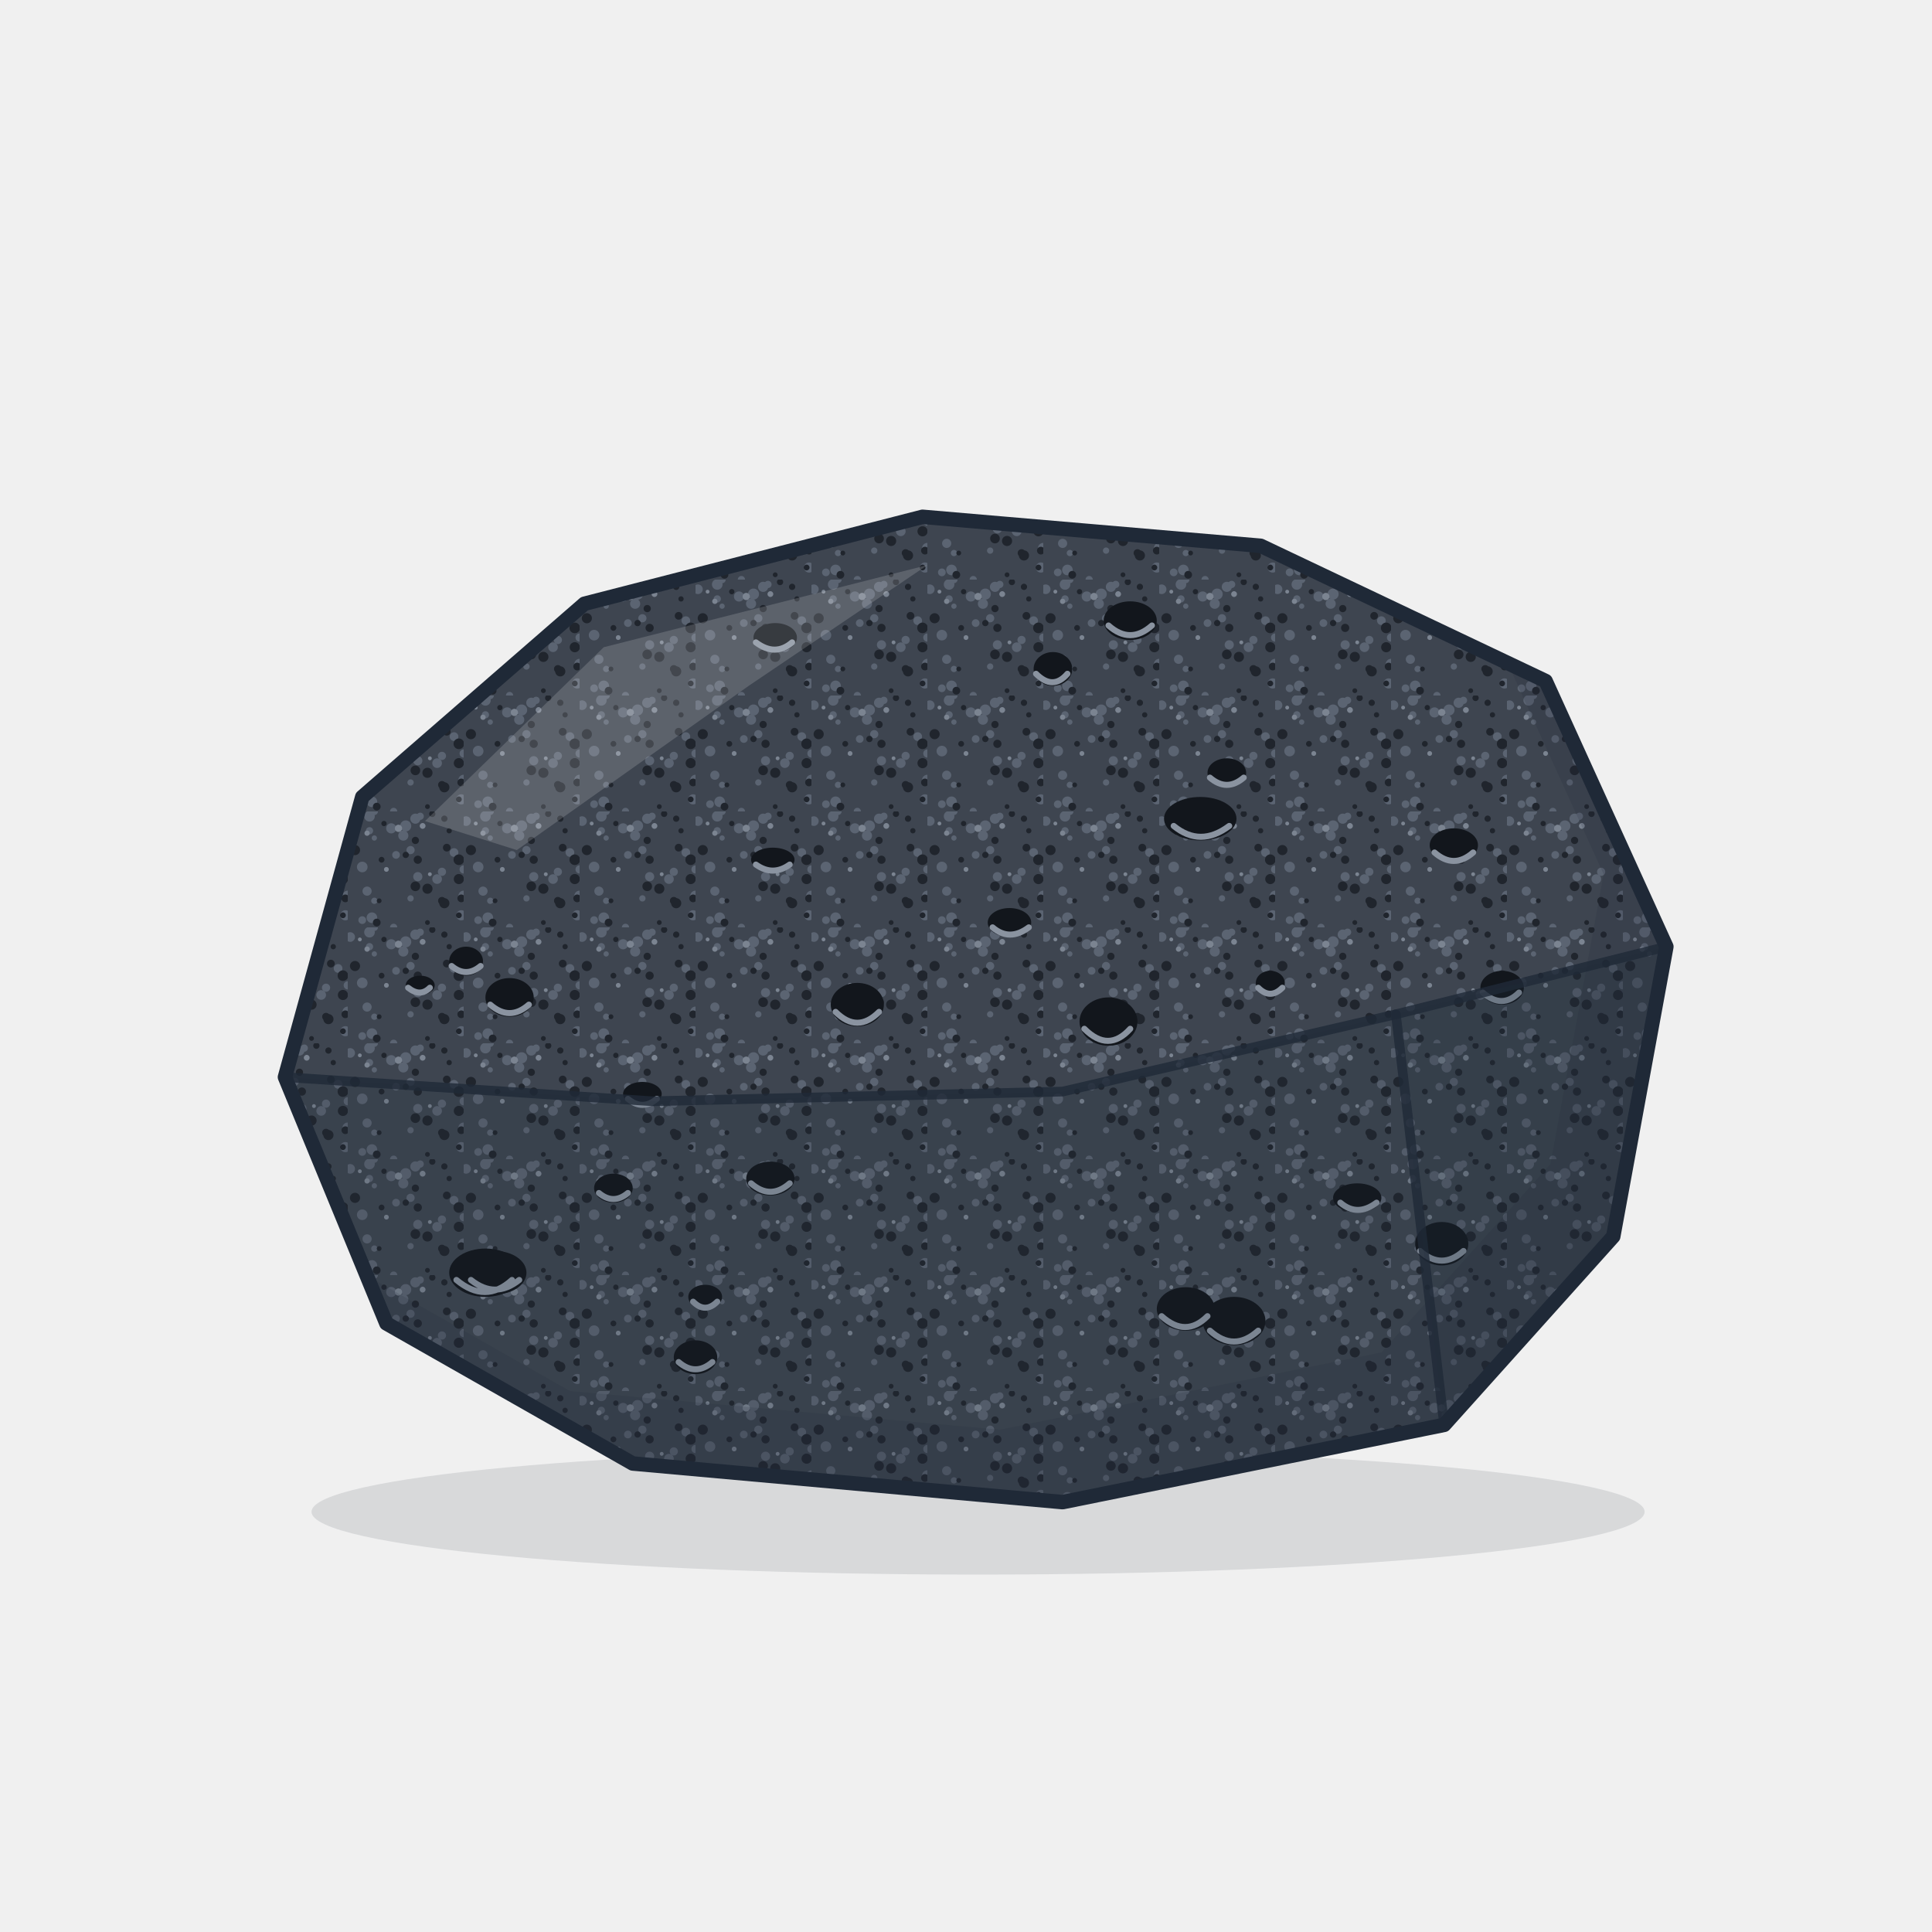
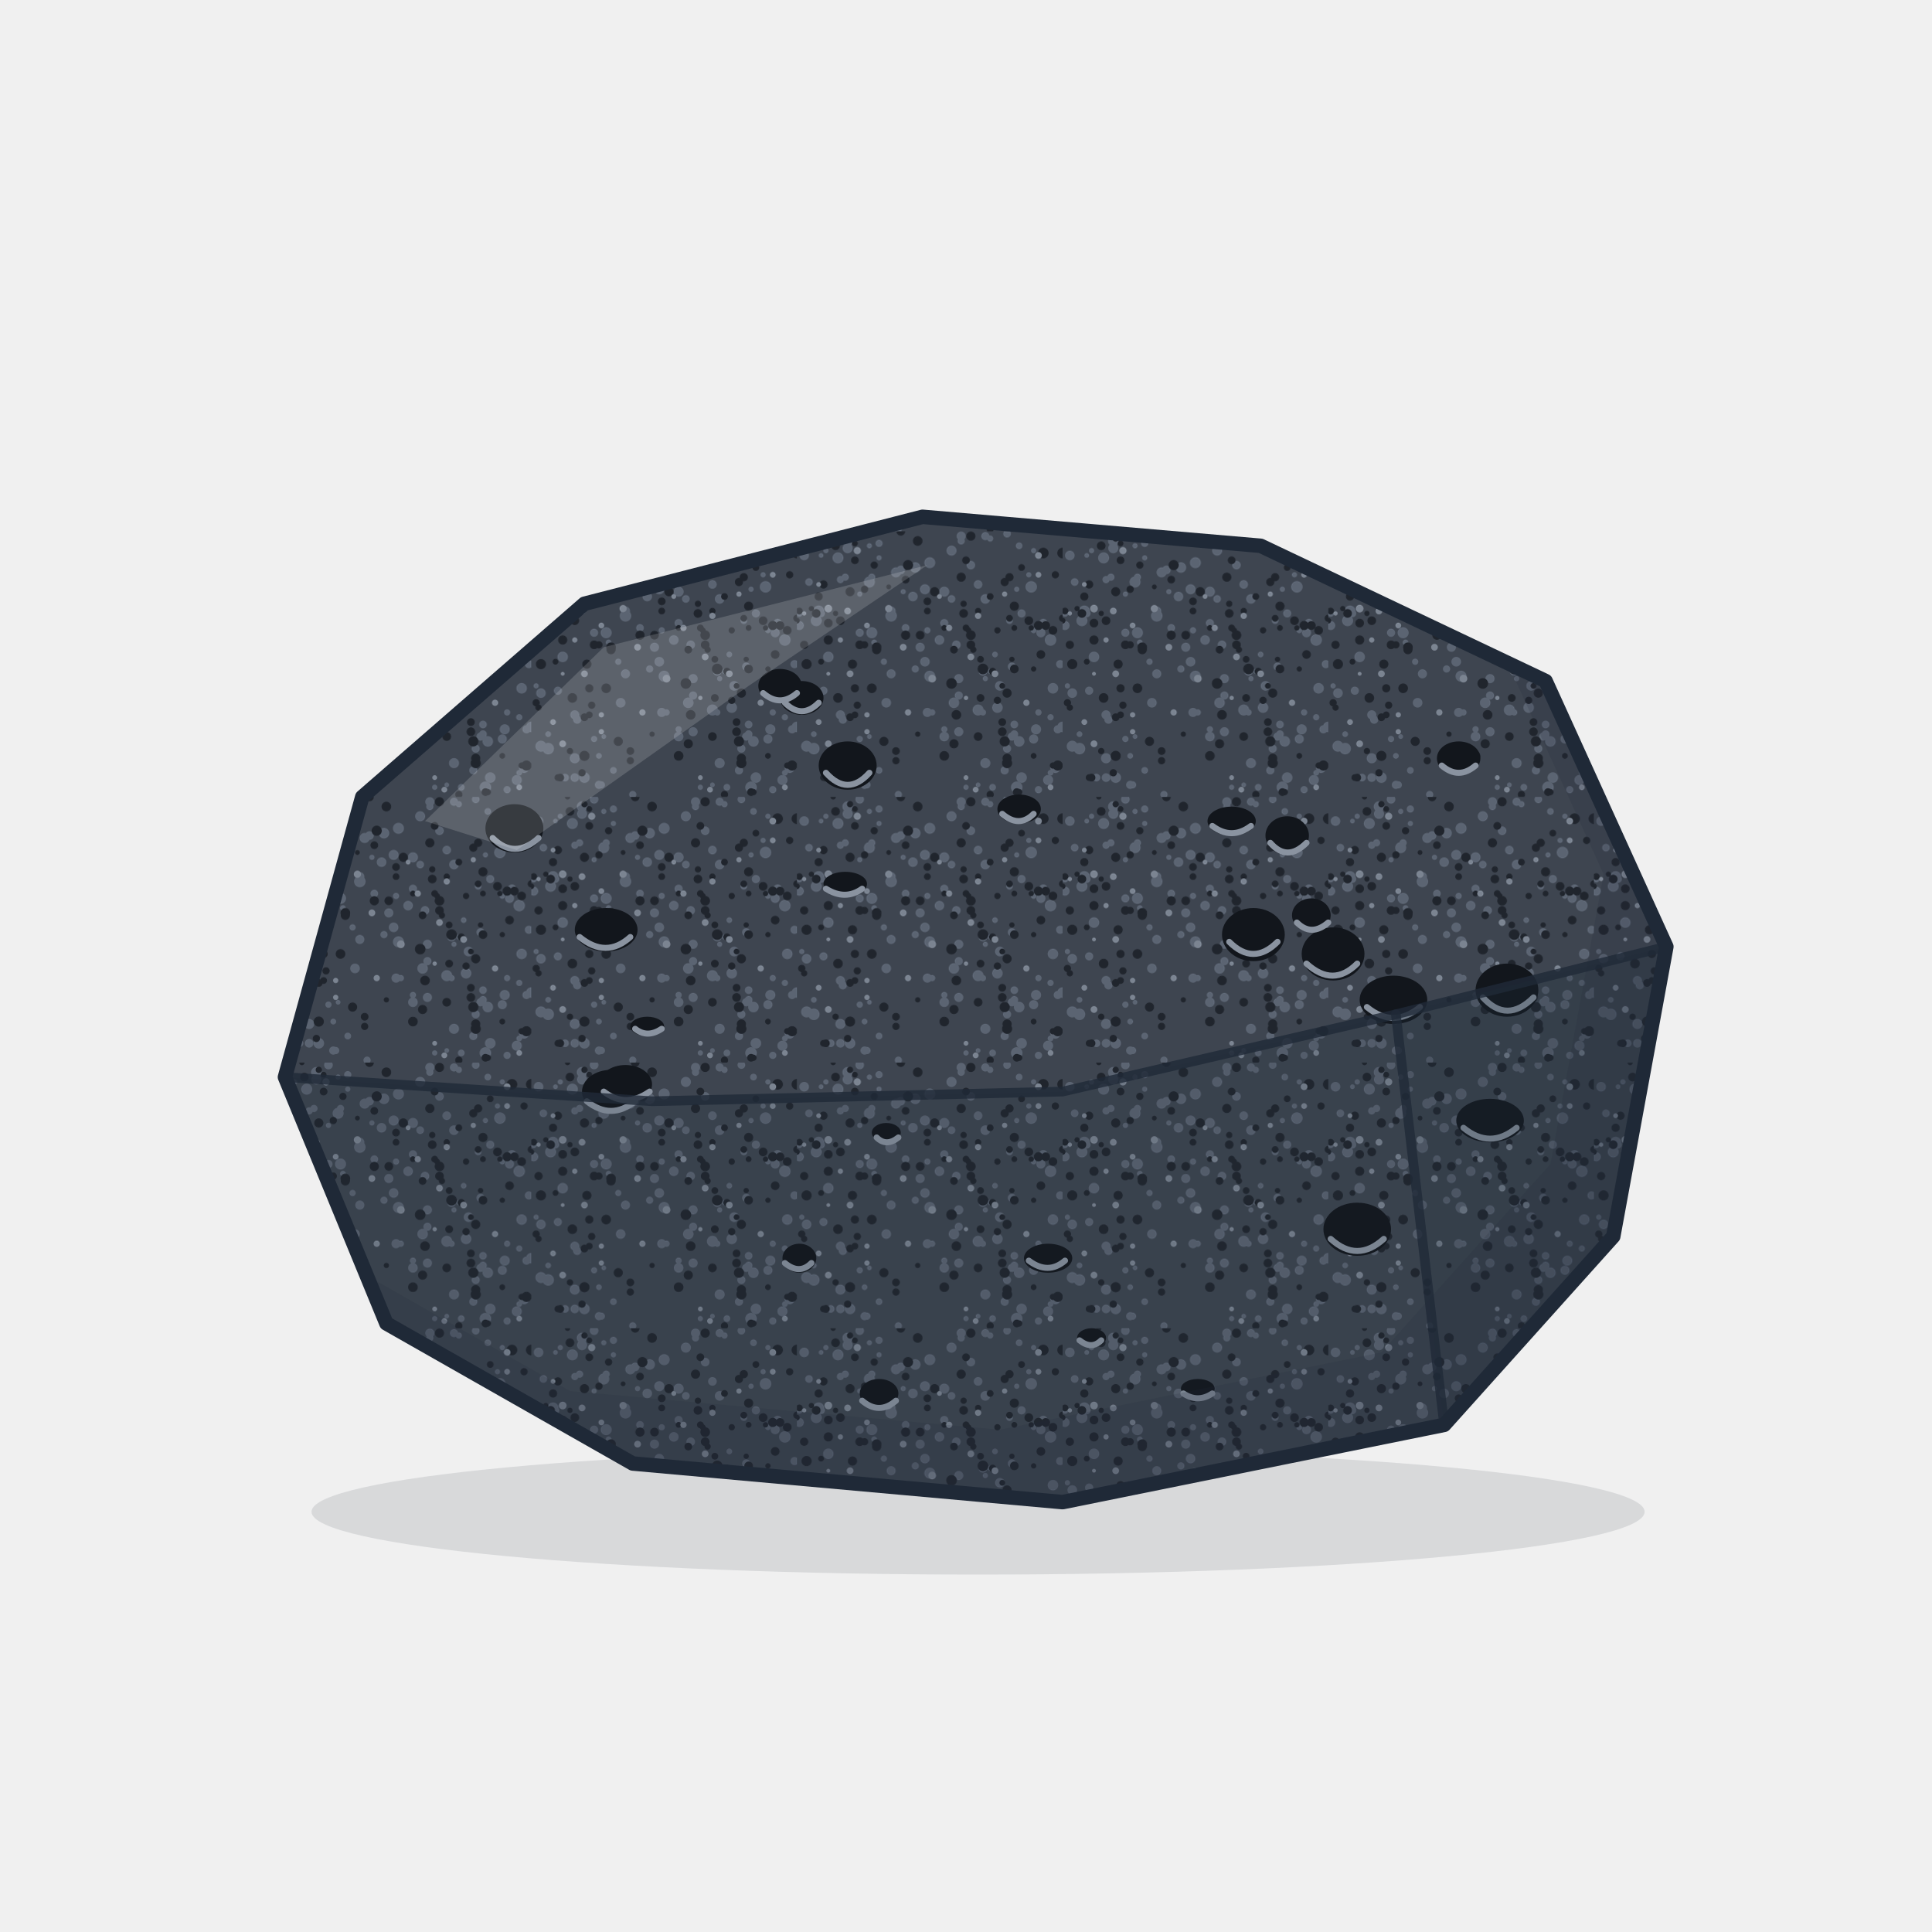
<svg xmlns="http://www.w3.org/2000/svg" viewBox="0 0 800 800">
  <defs>
    <clipPath id="basalt-clip">
      <path d="M118 446L150 330L242 250L382 214L522 226L640 282L690 392L668 512L598 590L440 622L262 606L160 548Z" />
    </clipPath>
-     <pattern id="basalt-grain" width="48" height="48" patternUnits="userSpaceOnUse">
+     <pattern id="basalt-grain" width="110" height="110" patternUnits="userSpaceOnUse">
      <g fill="#5b6472">
-         <circle cx="8" cy="33" r="1.9" />
-         <circle cx="23" cy="10" r="2.1" />
-         <circle cx="39" cy="25" r="1.7" />
-         <circle cx="11" cy="0" r="1.5" />
-         <circle cx="28" cy="3" r="2.1" />
-         <circle cx="11" cy="11" r="1.1" />
-         <circle cx="48" cy="35" r="2.2" />
-         <circle cx="30" cy="2" r="1.5" />
-         <circle cx="24" cy="6" r="2.3" />
-         <circle cx="18" cy="7" r="2.1" />
-         <circle cx="6" cy="45" r="1.6" />
-         <circle cx="26" cy="16" r="1.7" />
-         <circle cx="9" cy="2" r="2.2" />
-         <circle cx="11" cy="37" r="1.3" />
-         <circle cx="47" cy="43" r="2.1" />
-         <circle cx="37" cy="28" r="2.0" />
-         <circle cx="6" cy="23" r="2.2" />
-         <circle cx="10" cy="44" r="2.2" />
-         <circle cx="20" cy="18" r="1.6" />
-         <circle cx="19" cy="48" r="1.5" />
-         <circle cx="1" cy="4" r="2.0" />
-         <circle cx="48" cy="24" r="1.7" />
-         <circle cx="26" cy="36" r="1.3" />
-         <circle cx="29" cy="27" r="1.9" />
-         <circle cx="9" cy="8" r="1.5" />
-         <circle cx="44" cy="17" r="1.8" />
+         <circle cx="18" cy="76" r="1.9" />
+         <circle cx="53" cy="24" r="2.1" />
+         <circle cx="89" cy="56" r="1.7" />
+         <circle cx="26" cy="0" r="1.5" />
+         <circle cx="64" cy="8" r="2.1" />
+         <circle cx="26" cy="26" r="1.1" />
+         <circle cx="110" cy="81" r="2.2" />
+         <circle cx="68" cy="4" r="1.5" />
+         <circle cx="55" cy="13" r="2.3" />
+         <circle cx="41" cy="17" r="2.1" />
+         <circle cx="14" cy="102" r="1.6" />
+         <circle cx="61" cy="38" r="1.7" />
+         <circle cx="21" cy="4" r="2.2" />
+         <circle cx="26" cy="86" r="1.3" />
+         <circle cx="107" cy="98" r="2.1" />
+         <circle cx="84" cy="64" r="2.0" />
+         <circle cx="13" cy="52" r="2.2" />
+         <circle cx="22" cy="102" r="2.2" />
+         <circle cx="45" cy="40" r="1.6" />
+         <circle cx="42" cy="109" r="1.5" />
+         <circle cx="3" cy="10" r="2.0" />
+         <circle cx="109" cy="55" r="1.7" />
+         <circle cx="61" cy="82" r="1.3" />
+         <circle cx="67" cy="61" r="1.9" />
+         <circle cx="20" cy="19" r="1.5" />
+         <circle cx="102" cy="38" r="1.8" />
+         <circle cx="34" cy="11" r="1.1" />
+         <circle cx="90" cy="85" r="1.5" />
+         <circle cx="75" cy="74" r="2.3" />
+         <circle cx="105" cy="45" r="2.4" />
+         <circle cx="106" cy="65" r="2.2" />
+         <circle cx="54" cy="41" r="1.3" />
+         <circle cx="96" cy="18" r="1.1" />
+         <circle cx="89" cy="85" r="1.7" />
+         <circle cx="92" cy="6" r="1.4" />
+         <circle cx="32" cy="46" r="1.2" />
+         <circle cx="8" cy="37" r="2.3" />
+         <circle cx="108" cy="82" r="1.7" />
+         <circle cx="28" cy="105" r="1.7" />
+         <circle cx="80" cy="3" r="1.3" />
+         <circle cx="92" cy="87" r="2.2" />
+         <circle cx="66" cy="47" r="1.8" />
+         <circle cx="93" cy="34" r="1.7" />
+         <circle cx="30" cy="85" r="1.0" />
+         <circle cx="75" cy="105" r="1.0" />
+         <circle cx="65" cy="71" r="2.2" />
+         <circle cx="64" cy="28" r="1.6" />
+         <circle cx="105" cy="100" r="1.2" />
+         <circle cx="10" cy="10" r="1.0" />
+         <circle cx="49" cy="15" r="2.2" />
+         <circle cx="72" cy="14" r="1.8" />
+         <circle cx="36" cy="54" r="1.3" />
+         <circle cx="18" cy="20" r="1.5" />
+         <circle cx="78" cy="61" r="1.1" />
+         <circle cx="78" cy="96" r="2.1" />
+         <circle cx="87" cy="1" r="1.6" />
+         <circle cx="7" cy="84" r="1.2" />
+         <circle cx="78" cy="28" r="2.0" />
+         <circle cx="34" cy="5" r="1.5" />
+         <circle cx="34" cy="99" r="1.4" />
+         <circle cx="55" cy="60" r="2.3" />
+         <circle cx="11" cy="66" r="1.7" />
+         <circle cx="81" cy="106" r="1.4" />
+         <circle cx="77" cy="58" r="1.8" />
+         <circle cx="7" cy="90" r="2.4" />
+         <circle cx="39" cy="35" r="2.4" />
+         <circle cx="12" cy="8" r="1.1" />
+         <circle cx="90" cy="84" r="1.6" />
+         <circle cx="68" cy="2" r="1.9" />
+         <circle cx="49" cy="57" r="1.5" />
+         <circle cx="44" cy="25" r="1.1" />
+         <circle cx="48" cy="27" r="2.0" />
+         <circle cx="90" cy="80" r="1.6" />
+         <circle cx="26" cy="42" r="1.7" />
+         <circle cx="70" cy="106" r="1.1" />
+         <circle cx="53" cy="54" r="2.0" />
+         <circle cx="98" cy="86" r="1.9" />
+         <circle cx="83" cy="73" r="2.2" />
+         <circle cx="77" cy="75" r="1.3" />
+         <circle cx="101" cy="42" r="1.9" />
+         <circle cx="91" cy="106" r="2.4" />
+         <circle cx="1" cy="34" r="1.4" />
+         <circle cx="43" cy="16" r="1.8" />
+         <circle cx="9" cy="33" r="2.3" />
+         <circle cx="82" cy="51" r="1.2" />
+         <circle cx="105" cy="77" r="1.3" />
+         <circle cx="37" cy="71" r="2.0" />
+         <circle cx="29" cy="105" r="1.5" />
+         <circle cx="28" cy="93" r="1.2" />
+         <circle cx="75" cy="22" r="1.8" />
+         <circle cx="31" cy="42" r="2.3" />
+         <circle cx="51" cy="48" r="1.9" />
+         <circle cx="31" cy="19" r="1.5" />
+         <circle cx="30" cy="21" r="2.3" />
+         <circle cx="4" cy="89" r="2.3" />
+         <circle cx="78" cy="2" r="1.7" />
+         <circle cx="4" cy="67" r="2.0" />
+         <circle cx="26" cy="1" r="1.8" />
+         <circle cx="10" cy="34" r="1.6" />
+         <circle cx="98" cy="41" r="1.2" />
+         <circle cx="87" cy="90" r="1.7" />
+         <circle cx="5" cy="21" r="1.6" />
+         <circle cx="61" cy="25" r="2.1" />
+         <circle cx="93" cy="102" r="2.2" />
+         <circle cx="2" cy="64" r="1.1" />
+         <circle cx="99" cy="82" r="2.1" />
+         <circle cx="21" cy="7" r="2.1" />
+         <circle cx="67" cy="68" r="1.7" />
+         <circle cx="88" cy="37" r="1.4" />
+         <circle cx="39" cy="33" r="1.9" />
+         <circle cx="98" cy="8" r="1.1" />
+         <circle cx="56" cy="75" r="1.3" />
+         <circle cx="30" cy="6" r="1.1" />
+         <circle cx="54" cy="75" r="1.9" />
+         <circle cx="17" cy="11" r="2.3" />
+         <circle cx="59" cy="45" r="2.0" />
+         <circle cx="80" cy="58" r="1.1" />
+         <circle cx="91" cy="24" r="1.1" />
+         <circle cx="39" cy="59" r="1.9" />
+         <circle cx="19" cy="78" r="1.7" />
+         <circle cx="18" cy="94" r="2.1" />
+         <circle cx="100" cy="75" r="1.3" />
+         <circle cx="86" cy="99" r="1.7" />
+         <circle cx="100" cy="107" r="1.5" />
+         <circle cx="104" cy="103" r="2.1" />
+         <circle cx="1" cy="39" r="1.9" />
+         <circle cx="67" cy="83" r="1.9" />
+         <circle cx="18" cy="102" r="1.8" />
+         <circle cx="97" cy="23" r="2.4" />
+         <circle cx="61" cy="85" r="2.0" />
      </g>
      <g fill="#20252d">
-         <circle cx="15" cy="5" r="1.1" />
-         <circle cx="39" cy="37" r="1.4" />
-         <circle cx="33" cy="32" r="2.1" />
-         <circle cx="46" cy="20" r="2.2" />
-         <circle cx="46" cy="28" r="2.1" />
-         <circle cx="24" cy="18" r="1.3" />
-         <circle cx="42" cy="8" r="1.1" />
-         <circle cx="39" cy="37" r="1.6" />
-         <circle cx="40" cy="3" r="1.3" />
-         <circle cx="14" cy="20" r="1.2" />
-         <circle cx="3" cy="16" r="2.1" />
-         <circle cx="47" cy="36" r="1.6" />
-         <circle cx="12" cy="46" r="1.6" />
-         <circle cx="35" cy="1" r="1.3" />
-         <circle cx="40" cy="38" r="2.1" />
-         <circle cx="29" cy="20" r="1.7" />
-         <circle cx="41" cy="15" r="1.6" />
-         <circle cx="13" cy="37" r="1.0" />
-         <circle cx="33" cy="46" r="1.0" />
-         <circle cx="28" cy="31" r="2.0" />
-         <circle cx="28" cy="12" r="1.5" />
-         <circle cx="46" cy="43" r="1.2" />
+         <circle cx="97" cy="40" r="1.1" />
+         <circle cx="45" cy="20" r="1.6" />
+         <circle cx="90" cy="40" r="1.2" />
+         <circle cx="3" cy="47" r="1.7" />
+         <circle cx="3" cy="73" r="1.3" />
+         <circle cx="12" cy="102" r="1.6" />
+         <circle cx="98" cy="57" r="1.1" />
+         <circle cx="26" cy="47" r="1.8" />
+         <circle cx="85" cy="83" r="1.8" />
+         <circle cx="28" cy="47" r="1.5" />
+         <circle cx="54" cy="29" r="1.6" />
+         <circle cx="50" cy="4" r="2.0" />
+         <circle cx="65" cy="88" r="1.9" />
+         <circle cx="80" cy="109" r="1.5" />
+         <circle cx="43" cy="0" r="1.8" />
+         <circle cx="64" cy="63" r="2.2" />
+         <circle cx="22" cy="25" r="1.9" />
+         <circle cx="89" cy="53" r="1.1" />
+         <circle cx="41" cy="91" r="1.6" />
+         <circle cx="51" cy="43" r="1.8" />
+         <circle cx="66" cy="76" r="2.0" />
+         <circle cx="83" cy="41" r="1.3" />
+         <circle cx="86" cy="87" r="2.1" />
+         <circle cx="22" cy="93" r="2.1" />
+         <circle cx="8" cy="34" r="1.8" />
+         <circle cx="16" cy="91" r="1.3" />
+         <circle cx="75" cy="33" r="1.3" />
+         <circle cx="23" cy="55" r="1.9" />
+         <circle cx="24" cy="76" r="1.4" />
+         <circle cx="71" cy="41" r="1.2" />
+         <circle cx="16" cy="6" r="1.8" />
+         <circle cx="46" cy="14" r="2.1" />
+         <circle cx="72" cy="2" r="1.9" />
+         <circle cx="65" cy="49" r="1.6" />
+         <circle cx="106" cy="41" r="1.8" />
+         <circle cx="70" cy="40" r="1.4" />
+         <circle cx="83" cy="70" r="1.5" />
+         <circle cx="57" cy="25" r="1.9" />
+         <circle cx="2" cy="71" r="1.5" />
+         <circle cx="24" cy="65" r="1.7" />
+         <circle cx="10" cy="54" r="1.2" />
+         <circle cx="88" cy="36" r="1.4" />
+         <circle cx="24" cy="5" r="1.2" />
+         <circle cx="17" cy="69" r="2.0" />
+         <circle cx="24" cy="12" r="1.6" />
+         <circle cx="13" cy="45" r="1.9" />
+         <circle cx="22" cy="77" r="1.6" />
+         <circle cx="9" cy="27" r="1.7" />
+         <circle cx="11" cy="22" r="1.7" />
+         <circle cx="90" cy="57" r="1.8" />
+         <circle cx="1" cy="33" r="1.4" />
+         <circle cx="100" cy="39" r="1.9" />
+         <circle cx="4" cy="55" r="2.1" />
+         <circle cx="85" cy="64" r="1.2" />
+         <circle cx="102" cy="9" r="2.2" />
+         <circle cx="85" cy="79" r="1.6" />
+         <circle cx="18" cy="37" r="1.8" />
+         <circle cx="72" cy="43" r="2.0" />
+         <circle cx="6" cy="32" r="1.1" />
+         <circle cx="36" cy="87" r="1.9" />
+         <circle cx="16" cy="34" r="1.1" />
+         <circle cx="73" cy="49" r="1.3" />
+         <circle cx="41" cy="95" r="1.5" />
+         <circle cx="76" cy="69" r="1.6" />
+         <circle cx="61" cy="40" r="1.2" />
+         <circle cx="54" cy="33" r="1.4" />
+         <circle cx="21" cy="100" r="1.5" />
+         <circle cx="22" cy="3" r="1.3" />
+         <circle cx="96" cy="37" r="1.8" />
+         <circle cx="25" cy="72" r="1.5" />
+         <circle cx="81" cy="58" r="1.5" />
+         <circle cx="31" cy="65" r="2.0" />
+         <circle cx="76" cy="53" r="1.4" />
+         <circle cx="98" cy="93" r="1.2" />
+         <circle cx="75" cy="85" r="1.8" />
+         <circle cx="106" cy="97" r="1.3" />
+         <circle cx="110" cy="36" r="1.5" />
+         <circle cx="107" cy="18" r="1.5" />
+         <circle cx="69" cy="30" r="1.3" />
+         <circle cx="87" cy="67" r="1.9" />
+         <circle cx="87" cy="96" r="2.1" />
+         <circle cx="91" cy="108" r="1.6" />
+         <circle cx="77" cy="57" r="2.2" />
+         <circle cx="72" cy="47" r="1.8" />
+         <circle cx="32" cy="14" r="1.5" />
+         <circle cx="15" cy="0" r="1.1" />
+         <circle cx="50" cy="84" r="1.1" />
+         <circle cx="70" cy="12" r="1.6" />
+         <circle cx="33" cy="49" r="1.9" />
+         <circle cx="45" cy="43" r="1.9" />
+         <circle cx="13" cy="38" r="1.8" />
+         <circle cx="92" cy="108" r="1.3" />
+         <circle cx="69" cy="34" r="1.8" />
+         <circle cx="93" cy="15" r="1.4" />
+         <circle cx="103" cy="39" r="1.8" />
+         <circle cx="90" cy="31" r="1.9" />
+         <circle cx="0" cy="37" r="1.2" />
+         <circle cx="38" cy="23" r="1.0" />
+         <circle cx="88" cy="19" r="1.7" />
+         <circle cx="61" cy="93" r="2.0" />
+         <circle cx="68" cy="19" r="1.9" />
+         <circle cx="11" cy="102" r="1.4" />
+         <circle cx="28" cy="24" r="1.5" />
+         <circle cx="87" cy="94" r="1.9" />
+         <circle cx="80" cy="27" r="1.4" />
+         <circle cx="33" cy="48" r="2.0" />
+         <circle cx="110" cy="9" r="2.2" />
+         <circle cx="101" cy="51" r="1.8" />
+         <circle cx="86" cy="21" r="1.7" />
+         <circle cx="108" cy="97" r="2.1" />
      </g>
      <g fill="#7b8491">
-         <circle cx="5" cy="5" r="0.8" />
-         <circle cx="21" cy="7" r="1.5" />
-         <circle cx="31" cy="6" r="1.2" />
-         <circle cx="16" cy="24" r="1.0" />
-         <circle cx="8" cy="9" r="1.1" />
-         <circle cx="34" cy="26" r="0.8" />
+         <circle cx="9" cy="79" r="1.2" />
+         <circle cx="100" cy="18" r="1.2" />
+         <circle cx="13" cy="88" r="1.4" />
+         <circle cx="3" cy="34" r="0.9" />
+         <circle cx="70" cy="69" r="0.9" />
+         <circle cx="105" cy="106" r="1.2" />
+         <circle cx="63" cy="40" r="1.3" />
+         <circle cx="44" cy="48" r="1.4" />
+         <circle cx="21" cy="33" r="1.4" />
+         <circle cx="25" cy="8" r="1.5" />
+         <circle cx="18" cy="45" r="1.1" />
+         <circle cx="29" cy="39" r="1.2" />
+         <circle cx="13" cy="59" r="0.8" />
+         <circle cx="9" cy="22" r="1.0" />
+         <circle cx="38" cy="32" r="1.5" />
+         <circle cx="72" cy="52" r="1.4" />
+         <circle cx="75" cy="35" r="1.3" />
+         <circle cx="82" cy="59" r="1.4" />
+         <circle cx="70" cy="102" r="1.0" />
+         <circle cx="74" cy="107" r="1.2" />
+         <circle cx="100" cy="10" r="1.4" />
+         <circle cx="29" cy="83" r="1.1" />
+         <circle cx="59" cy="27" r="1.0" />
+         <circle cx="95" cy="71" r="1.3" />
+         <circle cx="13" cy="32" r="1.6" />
+         <circle cx="22" cy="59" r="1.4" />
+         <circle cx="56" cy="61" r="1.6" />
+         <circle cx="86" cy="26" r="1.1" />
+         <circle cx="46" cy="75" r="1.3" />
+         <circle cx="29" cy="76" r="1.1" />
      </g>
    </pattern>
  </defs>
  <ellipse cx="405" cy="626" rx="276" ry="26" fill="#1f2937" opacity="0.12" />
  <g clip-path="url(#basalt-clip)">
    <path d="M118 446L150 330L242 250L382 214L522 226L640 282L690 392L668 512L598 590L440 622L262 606L160 548Z" fill="#3e4550" />
    <path d="M118 446L150 330L242 250L382 214L522 226L640 282L690 392L668 512L598 590L440 622L262 606L160 548Z" fill="url(#basalt-grain)" />
    <g fill="#12161c">
-       <ellipse cx="511" cy="547" rx="13" ry="10" />
-       <ellipse cx="174" cy="408" rx="6" ry="4" />
-       <ellipse cx="254" cy="492" rx="8" ry="6" />
-       <ellipse cx="321" cy="264" rx="9" ry="6" />
-       <ellipse cx="602" cy="350" rx="10" ry="7" />
-       <ellipse cx="459" cy="423" rx="12" ry="10" />
-       <ellipse cx="319" cy="488" rx="10" ry="7" />
-       <ellipse cx="201" cy="527" rx="15" ry="10" />
-       <ellipse cx="205" cy="527" rx="13" ry="9" />
-       <ellipse cx="468" cy="257" rx="11" ry="8" />
-       <ellipse cx="418" cy="382" rx="9" ry="6" />
-       <ellipse cx="193" cy="398" rx="7" ry="6" />
-       <ellipse cx="562" cy="496" rx="10" ry="6" />
-       <ellipse cx="355" cy="416" rx="11" ry="9" />
-       <ellipse cx="211" cy="413" rx="10" ry="8" />
-       <ellipse cx="597" cy="515" rx="11" ry="9" />
-       <ellipse cx="491" cy="542" rx="12" ry="9" />
-       <ellipse cx="288" cy="562" rx="9" ry="7" />
-       <ellipse cx="320" cy="356" rx="9" ry="5" />
-       <ellipse cx="436" cy="277" rx="8" ry="7" />
-       <ellipse cx="526" cy="407" rx="6" ry="5" />
-       <ellipse cx="508" cy="320" rx="8" ry="6" />
-       <ellipse cx="497" cy="339" rx="15" ry="9" />
-       <ellipse cx="292" cy="537" rx="7" ry="5" />
-       <ellipse cx="266" cy="453" rx="8" ry="5" />
-       <ellipse cx="622" cy="409" rx="9" ry="7" />
+       <ellipse cx="351" cy="317" rx="12" ry="10" />
+       <ellipse cx="617" cy="464" rx="14" ry="9" />
+       <ellipse cx="452" cy="554" rx="6" ry="4" />
+       <ellipse cx="350" cy="366" rx="9" ry="5" />
+       <ellipse cx="496" cy="575" rx="7" ry="4" />
+       <ellipse cx="331" cy="521" rx="7" ry="6" />
+       <ellipse cx="253" cy="452" rx="12" ry="9" />
+       <ellipse cx="577" cy="414" rx="14" ry="10" />
+       <ellipse cx="251" cy="385" rx="13" ry="9" />
+       <ellipse cx="259" cy="449" rx="11" ry="8" />
+       <ellipse cx="364" cy="577" rx="8" ry="6" />
+       <ellipse cx="268" cy="425" rx="7" ry="4" />
+       <ellipse cx="332" cy="289" rx="9" ry="7" />
+       <ellipse cx="434" cy="521" rx="10" ry="6" />
+       <ellipse cx="519" cy="387" rx="13" ry="11" />
+       <ellipse cx="422" cy="335" rx="9" ry="6" />
+       <ellipse cx="323" cy="284" rx="9" ry="7" />
+       <ellipse cx="562" cy="509" rx="14" ry="11" />
+       <ellipse cx="367" cy="469" rx="6" ry="4" />
+       <ellipse cx="510" cy="340" rx="10" ry="6" />
+       <ellipse cx="552" cy="395" rx="13" ry="11" />
+       <ellipse cx="543" cy="379" rx="8" ry="7" />
+       <ellipse cx="604" cy="314" rx="9" ry="7" />
+       <ellipse cx="533" cy="346" rx="9" ry="8" />
+       <ellipse cx="213" cy="343" rx="12" ry="10" />
+       <ellipse cx="624" cy="410" rx="13" ry="11" />
    </g>
-     <path d="M501 551Q511 560 521 551M169 409Q174 413 178 409M248 494Q254 499 260 494M313 266Q321 272 328 266M594 353Q602 360 610 353M449 426Q459 436 468 426M311 490Q319 497 327 490M189 530Q201 540 212 530M195 530Q205 538 215 530M459 259Q468 267 477 259M411 384Q418 390 426 384M187 400Q193 405 199 400M555 498Q562 504 570 498M346 419Q355 428 364 419M203 416Q211 423 219 416M588 518Q597 526 606 518M481 545Q491 554 500 545M281 564Q288 570 295 564M313 358Q320 363 327 358M429 279Q436 286 442 279M521 409Q526 414 531 409M501 322Q508 328 515 322M486 342Q497 351 509 342M287 539Q292 544 297 539M260 455Q266 460 272 455M614 411Q622 418 629 411" fill="none" stroke="#8a93a0" stroke-width="2.5" stroke-linecap="round" />
+     <path d="M342 320Q351 330 360 320M606 467Q617 476 628 467M447 555Q452 559 456 555M342 368Q350 373 357 368M490 577Q496 581 502 577M325 523Q331 528 336 523M243 456Q253 464 263 456M566 417Q577 426 588 417M240 388Q251 397 261 388M250 452Q259 459 269 452M357 580Q364 586 371 580M263 426Q268 430 274 426M325 291Q332 298 339 291M426 522Q434 528 441 522M509 390Q519 400 529 390M415 337Q422 343 428 337M316 287Q323 293 330 287M551 513Q562 523 573 513M363 471Q367 475 372 471M502 342Q510 348 518 342M541 399Q552 409 562 399M537 382Q543 388 550 382M597 317Q604 323 611 317M526 349Q533 357 541 349M204 347Q213 356 223 347M614 413Q624 424 635 413" fill="none" stroke="#8a93a0" stroke-width="2.5" stroke-linecap="round" />
    <path d="M118 446L270 456L440 452L578 420L690 392L760 760L40 760Z" fill="#1f2937" opacity="0.14" />
    <path d="M578 420L690 392L760 400L760 760L600 760L598 590Z" fill="#1f2937" opacity="0.14" />
    <path d="M-200 -200H1400V1000H-200ZM92 416L124 300L216 220L356 184L496 196L614 252L664 362L642 482L572 560L414 592L236 576L134 518Z" fill-rule="evenodd" fill="#1f2937" opacity="0.16" />
    <path d="M176 340L250 268L384 234L310 284L214 352Z" fill="#ffffff" opacity="0.16" />
    <path d="M118 446L270 456L440 452L578 420L690 392" fill="none" stroke="#1f2937" stroke-width="4" stroke-linecap="round" stroke-linejoin="round" opacity="0.8" />
    <path d="M578 420L598 590" fill="none" stroke="#1f2937" stroke-width="4" stroke-linecap="round" stroke-linejoin="round" opacity="0.8" />
  </g>
  <path d="M118 446L150 330L242 250L382 214L522 226L640 282L690 392L668 512L598 590L440 622L262 606L160 548Z" fill="none" stroke="#1f2937" stroke-width="6" stroke-linejoin="round" />
</svg>
